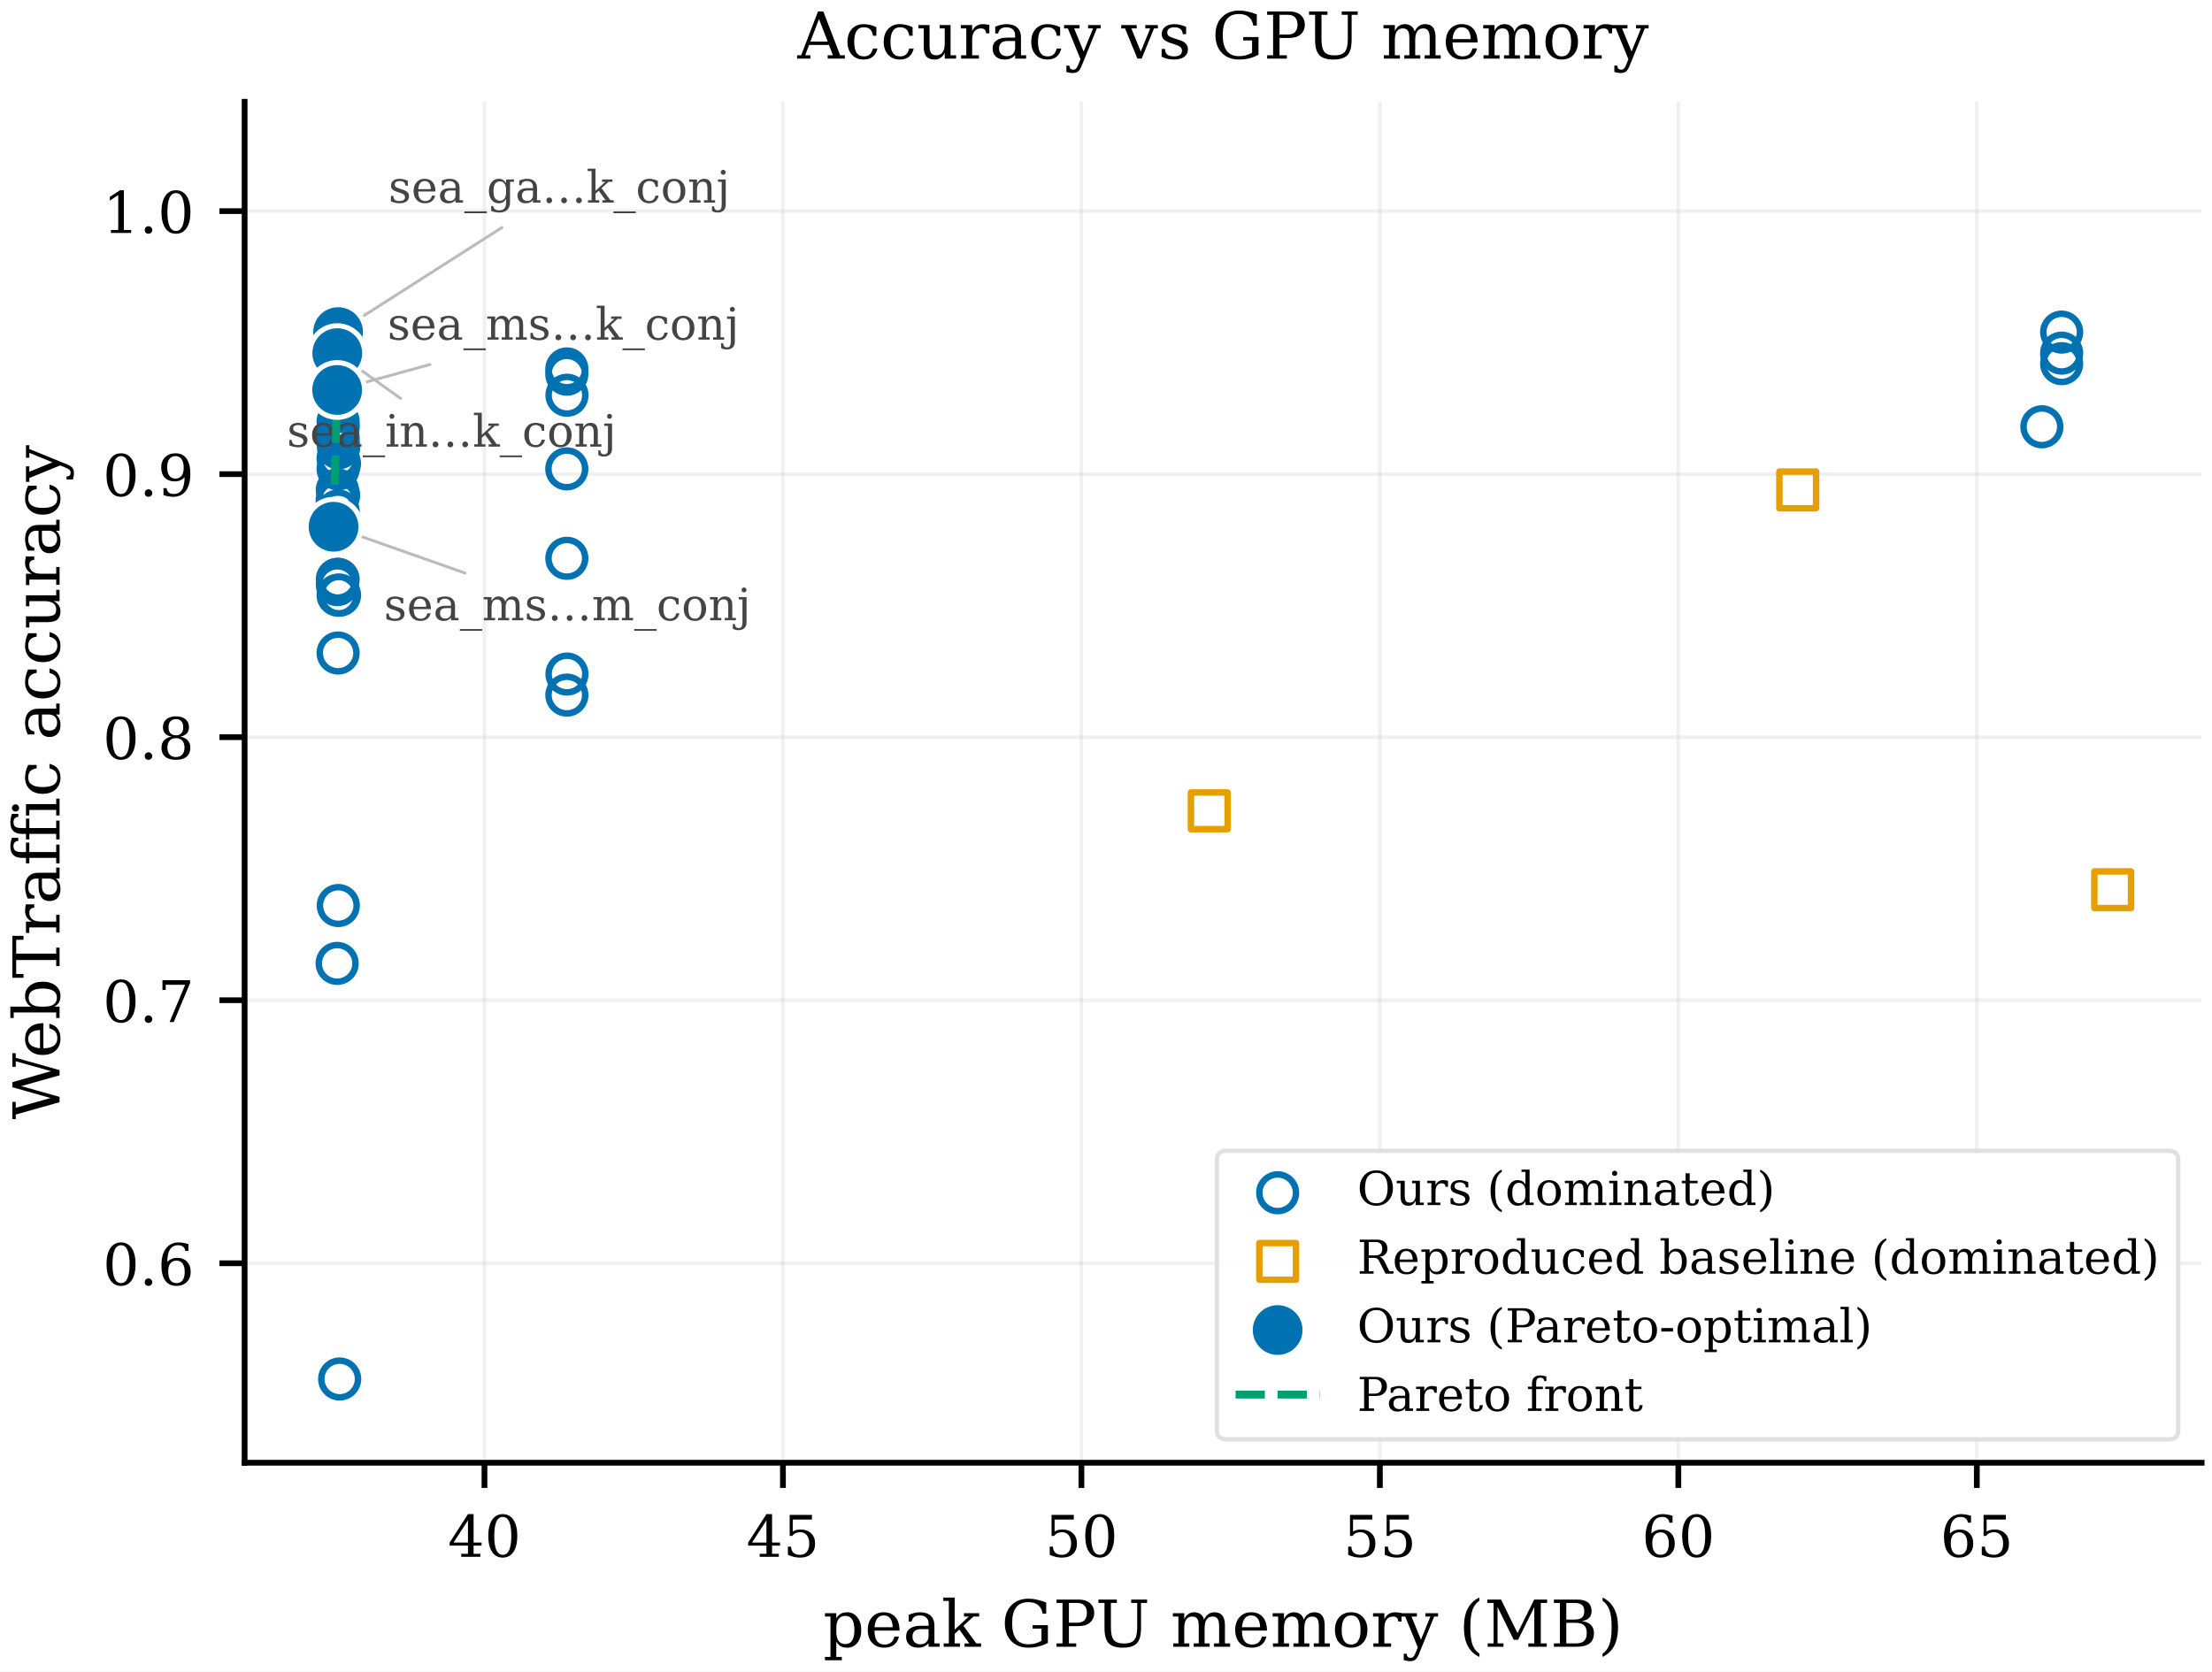
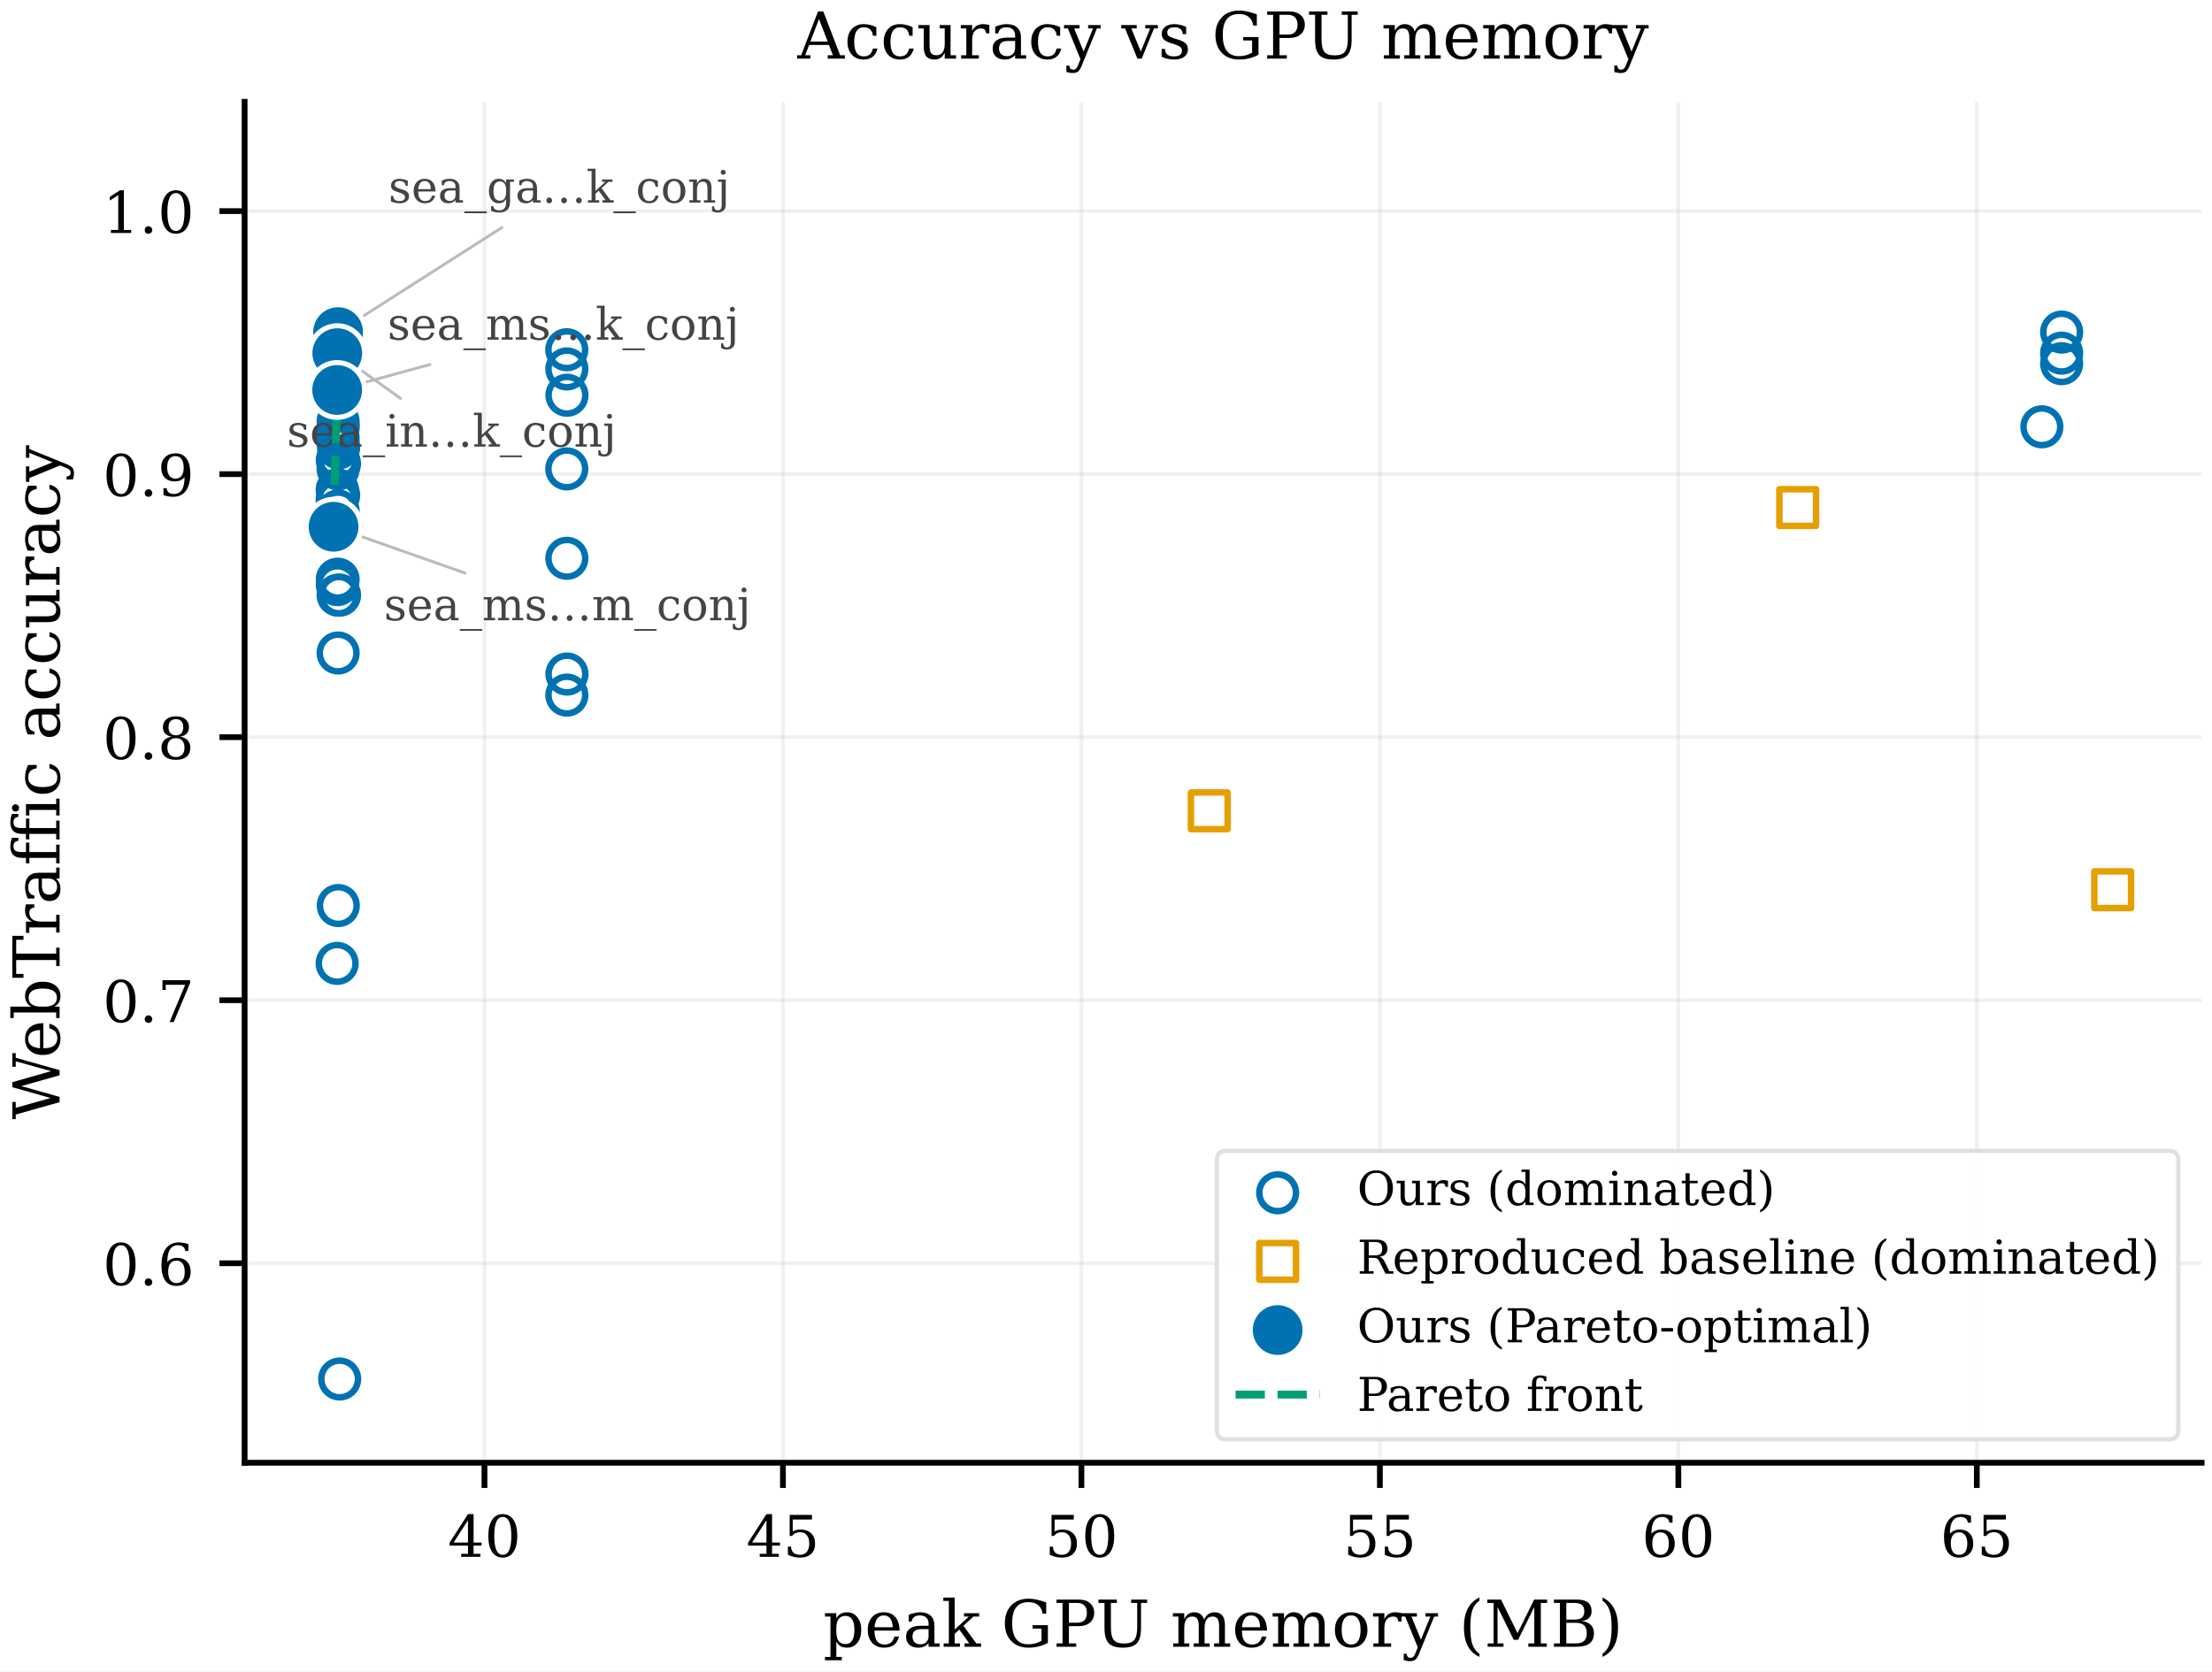
<svg xmlns="http://www.w3.org/2000/svg" xmlns:xlink="http://www.w3.org/1999/xlink" width="307.466pt" height="232.374pt" viewBox="0 0 307.466 232.374" version="1.1">
  <defs>
    <style type="text/css">*{stroke-linejoin: round; stroke-linecap: butt}</style>
  </defs>
  <g id="figure_1">
    <g id="patch_1">
      <path d="M 0 232.374  L 307.466 232.374  L 307.466 0  L 0 0  z " style="fill: #ffffff" />
    </g>
    <g id="axes_1">
      <g id="patch_2">
        <path d="M 34.001 203.353  L 306.026 203.353  L 306.026 14.151  L 34.001 14.151  z " style="fill: #ffffff" />
      </g>
      <g id="matplotlib.axis_1">
        <g id="xtick_1">
          <g id="line2d_1">
-             <path d="M 67.341 203.353  L 67.341 14.151  " clip-path="url(#p8ac32721a7)" style="fill: none; stroke: #cccccc; stroke-opacity: 0.3; stroke-width: 0.5; stroke-linecap: square" />
+             <path d="M 67.341 203.353  L 67.341 14.151  " clip-path="url(#p36d55d65c6)" style="fill: none; stroke: #cccccc; stroke-opacity: 0.3; stroke-width: 0.5; stroke-linecap: square" />
          </g>
          <g id="line2d_2">
            <defs>
-               <path id="mc4799d60f4" d="M 0 0  L 0 3.5  " style="stroke: #000000; stroke-width: 0.8" />
+               <path id="m827f32fb12" d="M 0 0  L 0 3.5  " style="stroke: #000000; stroke-width: 0.8" />
            </defs>
            <g>
-               <use xlink:href="#mc4799d60f4" x="67.341" y="203.353" style="stroke: #000000; stroke-width: 0.8" />
+               <use xlink:href="#m827f32fb12" x="67.341" y="203.353" style="stroke: #000000; stroke-width: 0.8" />
            </g>
          </g>
          <g id="text_1">
            <text style="font: 8px 'DejaVu Serif', 'Times New Roman', 'Times', 'Computer Modern Roman', serif; text-anchor: middle" x="67.341" y="216.432" transform="rotate(-0 67.34136 216.4322)">40</text>
          </g>
        </g>
        <g id="xtick_2">
          <g id="line2d_3">
-             <path d="M 108.828 203.353  L 108.828 14.151  " clip-path="url(#p8ac32721a7)" style="fill: none; stroke: #cccccc; stroke-opacity: 0.3; stroke-width: 0.5; stroke-linecap: square" />
+             <path d="M 108.828 203.353  L 108.828 14.151  " clip-path="url(#p36d55d65c6)" style="fill: none; stroke: #cccccc; stroke-opacity: 0.3; stroke-width: 0.5; stroke-linecap: square" />
          </g>
          <g id="line2d_4">
            <g>
-               <use xlink:href="#mc4799d60f4" x="108.828" y="203.353" style="stroke: #000000; stroke-width: 0.8" />
+               <use xlink:href="#m827f32fb12" x="108.828" y="203.353" style="stroke: #000000; stroke-width: 0.8" />
            </g>
          </g>
          <g id="text_2">
            <text style="font: 8px 'DejaVu Serif', 'Times New Roman', 'Times', 'Computer Modern Roman', serif; text-anchor: middle" x="108.828" y="216.432" transform="rotate(-0 108.8283 216.4322)">45</text>
          </g>
        </g>
        <g id="xtick_3">
          <g id="line2d_5">
-             <path d="M 150.315 203.353  L 150.315 14.151  " clip-path="url(#p8ac32721a7)" style="fill: none; stroke: #cccccc; stroke-opacity: 0.3; stroke-width: 0.5; stroke-linecap: square" />
+             <path d="M 150.315 203.353  L 150.315 14.151  " clip-path="url(#p36d55d65c6)" style="fill: none; stroke: #cccccc; stroke-opacity: 0.3; stroke-width: 0.5; stroke-linecap: square" />
          </g>
          <g id="line2d_6">
            <g>
-               <use xlink:href="#mc4799d60f4" x="150.315" y="203.353" style="stroke: #000000; stroke-width: 0.8" />
+               <use xlink:href="#m827f32fb12" x="150.315" y="203.353" style="stroke: #000000; stroke-width: 0.8" />
            </g>
          </g>
          <g id="text_3">
            <text style="font: 8px 'DejaVu Serif', 'Times New Roman', 'Times', 'Computer Modern Roman', serif; text-anchor: middle" x="150.315" y="216.432" transform="rotate(-0 150.3153 216.4322)">50</text>
          </g>
        </g>
        <g id="xtick_4">
          <g id="line2d_7">
-             <path d="M 191.802 203.353  L 191.802 14.151  " clip-path="url(#p8ac32721a7)" style="fill: none; stroke: #cccccc; stroke-opacity: 0.3; stroke-width: 0.5; stroke-linecap: square" />
+             <path d="M 191.802 203.353  L 191.802 14.151  " clip-path="url(#p36d55d65c6)" style="fill: none; stroke: #cccccc; stroke-opacity: 0.3; stroke-width: 0.5; stroke-linecap: square" />
          </g>
          <g id="line2d_8">
            <g>
-               <use xlink:href="#mc4799d60f4" x="191.802" y="203.353" style="stroke: #000000; stroke-width: 0.8" />
+               <use xlink:href="#m827f32fb12" x="191.802" y="203.353" style="stroke: #000000; stroke-width: 0.8" />
            </g>
          </g>
          <g id="text_4">
            <text style="font: 8px 'DejaVu Serif', 'Times New Roman', 'Times', 'Computer Modern Roman', serif; text-anchor: middle" x="191.802" y="216.432" transform="rotate(-0 191.8022 216.4322)">55</text>
          </g>
        </g>
        <g id="xtick_5">
          <g id="line2d_9">
-             <path d="M 233.289 203.353  L 233.289 14.151  " clip-path="url(#p8ac32721a7)" style="fill: none; stroke: #cccccc; stroke-opacity: 0.3; stroke-width: 0.5; stroke-linecap: square" />
+             <path d="M 233.289 203.353  L 233.289 14.151  " clip-path="url(#p36d55d65c6)" style="fill: none; stroke: #cccccc; stroke-opacity: 0.3; stroke-width: 0.5; stroke-linecap: square" />
          </g>
          <g id="line2d_10">
            <g>
-               <use xlink:href="#mc4799d60f4" x="233.289" y="203.353" style="stroke: #000000; stroke-width: 0.8" />
+               <use xlink:href="#m827f32fb12" x="233.289" y="203.353" style="stroke: #000000; stroke-width: 0.8" />
            </g>
          </g>
          <g id="text_5">
            <text style="font: 8px 'DejaVu Serif', 'Times New Roman', 'Times', 'Computer Modern Roman', serif; text-anchor: middle" x="233.289" y="216.432" transform="rotate(-0 233.2892 216.4322)">60</text>
          </g>
        </g>
        <g id="xtick_6">
          <g id="line2d_11">
-             <path d="M 274.776 203.353  L 274.776 14.151  " clip-path="url(#p8ac32721a7)" style="fill: none; stroke: #cccccc; stroke-opacity: 0.3; stroke-width: 0.5; stroke-linecap: square" />
+             <path d="M 274.776 203.353  L 274.776 14.151  " clip-path="url(#p36d55d65c6)" style="fill: none; stroke: #cccccc; stroke-opacity: 0.3; stroke-width: 0.5; stroke-linecap: square" />
          </g>
          <g id="line2d_12">
            <g>
-               <use xlink:href="#mc4799d60f4" x="274.776" y="203.353" style="stroke: #000000; stroke-width: 0.8" />
+               <use xlink:href="#m827f32fb12" x="274.776" y="203.353" style="stroke: #000000; stroke-width: 0.8" />
            </g>
          </g>
          <g id="text_6">
            <text style="font: 8px 'DejaVu Serif', 'Times New Roman', 'Times', 'Computer Modern Roman', serif; text-anchor: middle" x="274.776" y="216.432" transform="rotate(-0 274.7761 216.4322)">65</text>
          </g>
        </g>
        <g id="text_7">
          <text style="font: 9px 'DejaVu Serif', 'Times New Roman', 'Times', 'Computer Modern Roman', serif; text-anchor: middle" x="170.013" y="228.935" transform="rotate(-0 170.0133 228.9346)">peak GPU memory (MB)</text>
        </g>
      </g>
      <g id="matplotlib.axis_2">
        <g id="ytick_1">
          <g id="line2d_13">
-             <path d="M 34.001 175.62  L 306.026 175.62  " clip-path="url(#p8ac32721a7)" style="fill: none; stroke: #cccccc; stroke-opacity: 0.3; stroke-width: 0.5; stroke-linecap: square" />
+             <path d="M 34.001 175.62  L 306.026 175.62  " clip-path="url(#p36d55d65c6)" style="fill: none; stroke: #cccccc; stroke-opacity: 0.3; stroke-width: 0.5; stroke-linecap: square" />
          </g>
          <g id="line2d_14">
            <defs>
-               <path id="mf18a14af70" d="M 0 0  L -3.5 0  " style="stroke: #000000; stroke-width: 0.8" />
+               <path id="me0a598be60" d="M 0 0  L -3.5 0  " style="stroke: #000000; stroke-width: 0.8" />
            </defs>
            <g>
-               <use xlink:href="#mf18a14af70" x="34.001" y="175.62" style="stroke: #000000; stroke-width: 0.8" />
+               <use xlink:href="#me0a598be60" x="34.001" y="175.62" style="stroke: #000000; stroke-width: 0.8" />
            </g>
          </g>
          <g id="text_8">
            <text style="font: 8px 'DejaVu Serif', 'Times New Roman', 'Times', 'Computer Modern Roman', serif; text-anchor: end" x="27.001" y="178.66" transform="rotate(-0 27.00078 178.6597)">0.6</text>
          </g>
        </g>
        <g id="ytick_2">
          <g id="line2d_15">
-             <path d="M 34.001 139.052  L 306.026 139.052  " clip-path="url(#p8ac32721a7)" style="fill: none; stroke: #cccccc; stroke-opacity: 0.3; stroke-width: 0.5; stroke-linecap: square" />
+             <path d="M 34.001 139.052  L 306.026 139.052  " clip-path="url(#p36d55d65c6)" style="fill: none; stroke: #cccccc; stroke-opacity: 0.3; stroke-width: 0.5; stroke-linecap: square" />
          </g>
          <g id="line2d_16">
            <g>
-               <use xlink:href="#mf18a14af70" x="34.001" y="139.052" style="stroke: #000000; stroke-width: 0.8" />
+               <use xlink:href="#me0a598be60" x="34.001" y="139.052" style="stroke: #000000; stroke-width: 0.8" />
            </g>
          </g>
          <g id="text_9">
            <text style="font: 8px 'DejaVu Serif', 'Times New Roman', 'Times', 'Computer Modern Roman', serif; text-anchor: end" x="27.001" y="142.092" transform="rotate(-0 27.00078 142.0917)">0.7</text>
          </g>
        </g>
        <g id="ytick_3">
          <g id="line2d_17">
-             <path d="M 34.001 102.484  L 306.026 102.484  " clip-path="url(#p8ac32721a7)" style="fill: none; stroke: #cccccc; stroke-opacity: 0.3; stroke-width: 0.5; stroke-linecap: square" />
+             <path d="M 34.001 102.484  L 306.026 102.484  " clip-path="url(#p36d55d65c6)" style="fill: none; stroke: #cccccc; stroke-opacity: 0.3; stroke-width: 0.5; stroke-linecap: square" />
          </g>
          <g id="line2d_18">
            <g>
-               <use xlink:href="#mf18a14af70" x="34.001" y="102.484" style="stroke: #000000; stroke-width: 0.8" />
+               <use xlink:href="#me0a598be60" x="34.001" y="102.484" style="stroke: #000000; stroke-width: 0.8" />
            </g>
          </g>
          <g id="text_10">
            <text style="font: 8px 'DejaVu Serif', 'Times New Roman', 'Times', 'Computer Modern Roman', serif; text-anchor: end" x="27.001" y="105.524" transform="rotate(-0 27.00078 105.5237)">0.8</text>
          </g>
        </g>
        <g id="ytick_4">
          <g id="line2d_19">
-             <path d="M 34.001 65.916  L 306.026 65.916  " clip-path="url(#p8ac32721a7)" style="fill: none; stroke: #cccccc; stroke-opacity: 0.3; stroke-width: 0.5; stroke-linecap: square" />
+             <path d="M 34.001 65.916  L 306.026 65.916  " clip-path="url(#p36d55d65c6)" style="fill: none; stroke: #cccccc; stroke-opacity: 0.3; stroke-width: 0.5; stroke-linecap: square" />
          </g>
          <g id="line2d_20">
            <g>
-               <use xlink:href="#mf18a14af70" x="34.001" y="65.916" style="stroke: #000000; stroke-width: 0.8" />
+               <use xlink:href="#me0a598be60" x="34.001" y="65.916" style="stroke: #000000; stroke-width: 0.8" />
            </g>
          </g>
          <g id="text_11">
            <text style="font: 8px 'DejaVu Serif', 'Times New Roman', 'Times', 'Computer Modern Roman', serif; text-anchor: end" x="27.001" y="68.956" transform="rotate(-0 27.00078 68.95567)">0.9</text>
          </g>
        </g>
        <g id="ytick_5">
          <g id="line2d_21">
-             <path d="M 34.001 29.348  L 306.026 29.348  " clip-path="url(#p8ac32721a7)" style="fill: none; stroke: #cccccc; stroke-opacity: 0.3; stroke-width: 0.5; stroke-linecap: square" />
+             <path d="M 34.001 29.348  L 306.026 29.348  " clip-path="url(#p36d55d65c6)" style="fill: none; stroke: #cccccc; stroke-opacity: 0.3; stroke-width: 0.5; stroke-linecap: square" />
          </g>
          <g id="line2d_22">
            <g>
-               <use xlink:href="#mf18a14af70" x="34.001" y="29.348" style="stroke: #000000; stroke-width: 0.8" />
+               <use xlink:href="#me0a598be60" x="34.001" y="29.348" style="stroke: #000000; stroke-width: 0.8" />
            </g>
          </g>
          <g id="text_12">
            <text style="font: 8px 'DejaVu Serif', 'Times New Roman', 'Times', 'Computer Modern Roman', serif; text-anchor: end" x="27.001" y="32.388" transform="rotate(-0 27.00078 32.38766)">1.0</text>
          </g>
        </g>
        <g id="text_13">
          <text style="font: 9px 'DejaVu Serif', 'Times New Roman', 'Times', 'Computer Modern Roman', serif; text-anchor: middle" x="8.279" y="108.752" transform="rotate(-90 8.278594 108.7521)">WebTraffic accuracy</text>
        </g>
      </g>
      <g id="patch_3">
        <path d="M 34.001 203.353  L 34.001 14.151  " style="fill: none; stroke: #000000; stroke-width: 0.8; stroke-linejoin: miter; stroke-linecap: square" />
      </g>
      <g id="patch_4">
        <path d="M 34.001 203.353  L 306.026 203.353  " style="fill: none; stroke: #000000; stroke-width: 0.8; stroke-linejoin: miter; stroke-linecap: square" />
      </g>
      <g id="PathCollection_1">
        <defs>
-           <path id="C0_0_634cfaa310" d="M 0 2.55  C 0.676 2.55 1.325 2.281 1.803 1.803  C 2.281 1.325 2.55 0.676 2.55 -0  C 2.55 -0.676 2.281 -1.325 1.803 -1.803  C 1.325 -2.281 0.676 -2.55 0 -2.55  C -0.676 -2.55 -1.325 -2.281 -1.803 -1.803  C -2.281 -1.325 -2.55 -0.676 -2.55 0  C -2.55 0.676 -2.281 1.325 -1.803 1.803  C -1.325 2.281 -0.676 2.55 0 2.55  z " />
+           <path id="C0_0_454524681b" d="M 0 2.55  C 0.676 2.55 1.325 2.281 1.803 1.803  C 2.281 1.325 2.55 0.676 2.55 -0  C 2.55 -0.676 2.281 -1.325 1.803 -1.803  C 1.325 -2.281 0.676 -2.55 0 -2.55  C -0.676 -2.55 -1.325 -2.281 -1.803 -1.803  C -2.281 -1.325 -2.55 -0.676 -2.55 0  C -2.55 0.676 -2.281 1.325 -1.803 1.803  C -1.325 2.281 -0.676 2.55 0 2.55  z " />
        </defs>
-         <g clip-path="url(#p8ac32721a7)">
-           <use xlink:href="#C0_0_634cfaa310" x="286.567" y="46.17" style="fill: none; stroke: #0072b2; stroke-width: 0.9" />
-         </g>
-         <g clip-path="url(#p8ac32721a7)">
-           <use xlink:href="#C0_0_634cfaa310" x="46.996" y="46.901" style="fill: none; stroke: #0072b2; stroke-width: 0.9" />
-         </g>
-         <g clip-path="url(#p8ac32721a7)">
-           <use xlink:href="#C0_0_634cfaa310" x="47.187" y="47.632" style="fill: none; stroke: #0072b2; stroke-width: 0.9" />
-         </g>
-         <g clip-path="url(#p8ac32721a7)">
-           <use xlink:href="#C0_0_634cfaa310" x="286.567" y="49.095" style="fill: none; stroke: #0072b2; stroke-width: 0.9" />
-         </g>
-         <g clip-path="url(#p8ac32721a7)">
-           <use xlink:href="#C0_0_634cfaa310" x="47.071" y="49.095" style="fill: none; stroke: #0072b2; stroke-width: 0.9" />
-         </g>
-         <g clip-path="url(#p8ac32721a7)">
-           <use xlink:href="#C0_0_634cfaa310" x="46.996" y="49.826" style="fill: none; stroke: #0072b2; stroke-width: 0.9" />
-         </g>
-         <g clip-path="url(#p8ac32721a7)">
-           <use xlink:href="#C0_0_634cfaa310" x="46.996" y="50.558" style="fill: none; stroke: #0072b2; stroke-width: 0.9" />
-         </g>
-         <g clip-path="url(#p8ac32721a7)">
-           <use xlink:href="#C0_0_634cfaa310" x="286.567" y="50.558" style="fill: none; stroke: #0072b2; stroke-width: 0.9" />
-         </g>
-         <g clip-path="url(#p8ac32721a7)">
-           <use xlink:href="#C0_0_634cfaa310" x="46.996" y="50.558" style="fill: none; stroke: #0072b2; stroke-width: 0.9" />
-         </g>
-         <g clip-path="url(#p8ac32721a7)">
-           <use xlink:href="#C0_0_634cfaa310" x="78.792" y="51.289" style="fill: none; stroke: #0072b2; stroke-width: 0.9" />
-         </g>
-         <g clip-path="url(#p8ac32721a7)">
-           <use xlink:href="#C0_0_634cfaa310" x="47.063" y="51.289" style="fill: none; stroke: #0072b2; stroke-width: 0.9" />
-         </g>
-         <g clip-path="url(#p8ac32721a7)">
-           <use xlink:href="#C0_0_634cfaa310" x="78.783" y="52.02" style="fill: none; stroke: #0072b2; stroke-width: 0.9" />
-         </g>
-         <g clip-path="url(#p8ac32721a7)">
-           <use xlink:href="#C0_0_634cfaa310" x="46.996" y="52.02" style="fill: none; stroke: #0072b2; stroke-width: 0.9" />
-         </g>
-         <g clip-path="url(#p8ac32721a7)">
-           <use xlink:href="#C0_0_634cfaa310" x="46.888" y="52.02" style="fill: none; stroke: #0072b2; stroke-width: 0.9" />
-         </g>
-         <g clip-path="url(#p8ac32721a7)">
-           <use xlink:href="#C0_0_634cfaa310" x="47.195" y="53.483" style="fill: none; stroke: #0072b2; stroke-width: 0.9" />
-         </g>
-         <g clip-path="url(#p8ac32721a7)">
-           <use xlink:href="#C0_0_634cfaa310" x="47.071" y="54.215" style="fill: none; stroke: #0072b2; stroke-width: 0.9" />
-         </g>
-         <g clip-path="url(#p8ac32721a7)">
-           <use xlink:href="#C0_0_634cfaa310" x="47.212" y="54.946" style="fill: none; stroke: #0072b2; stroke-width: 0.9" />
-         </g>
-         <g clip-path="url(#p8ac32721a7)">
-           <use xlink:href="#C0_0_634cfaa310" x="46.863" y="54.946" style="fill: none; stroke: #0072b2; stroke-width: 0.9" />
-         </g>
-         <g clip-path="url(#p8ac32721a7)">
-           <use xlink:href="#C0_0_634cfaa310" x="78.808" y="54.946" style="fill: none; stroke: #0072b2; stroke-width: 0.9" />
-         </g>
-         <g clip-path="url(#p8ac32721a7)">
-           <use xlink:href="#C0_0_634cfaa310" x="46.996" y="58.603" style="fill: none; stroke: #0072b2; stroke-width: 0.9" />
-         </g>
-         <g clip-path="url(#p8ac32721a7)">
-           <use xlink:href="#C0_0_634cfaa310" x="47.013" y="59.334" style="fill: none; stroke: #0072b2; stroke-width: 0.9" />
-         </g>
-         <g clip-path="url(#p8ac32721a7)">
-           <use xlink:href="#C0_0_634cfaa310" x="283.82" y="59.334" style="fill: none; stroke: #0072b2; stroke-width: 0.9" />
-         </g>
-         <g clip-path="url(#p8ac32721a7)">
-           <use xlink:href="#C0_0_634cfaa310" x="46.863" y="60.065" style="fill: none; stroke: #0072b2; stroke-width: 0.9" />
-         </g>
-         <g clip-path="url(#p8ac32721a7)">
-           <use xlink:href="#C0_0_634cfaa310" x="46.996" y="60.797" style="fill: none; stroke: #0072b2; stroke-width: 0.9" />
-         </g>
-         <g clip-path="url(#p8ac32721a7)">
-           <use xlink:href="#C0_0_634cfaa310" x="46.88" y="60.797" style="fill: none; stroke: #0072b2; stroke-width: 0.9" />
-         </g>
-         <g clip-path="url(#p8ac32721a7)">
-           <use xlink:href="#C0_0_634cfaa310" x="46.996" y="61.528" style="fill: none; stroke: #0072b2; stroke-width: 0.9" />
-         </g>
-         <g clip-path="url(#p8ac32721a7)">
-           <use xlink:href="#C0_0_634cfaa310" x="47.063" y="62.259" style="fill: none; stroke: #0072b2; stroke-width: 0.9" />
-         </g>
-         <g clip-path="url(#p8ac32721a7)">
-           <use xlink:href="#C0_0_634cfaa310" x="46.996" y="63.722" style="fill: none; stroke: #0072b2; stroke-width: 0.9" />
-         </g>
-         <g clip-path="url(#p8ac32721a7)">
-           <use xlink:href="#C0_0_634cfaa310" x="47.187" y="64.454" style="fill: none; stroke: #0072b2; stroke-width: 0.9" />
-         </g>
-         <g clip-path="url(#p8ac32721a7)">
-           <use xlink:href="#C0_0_634cfaa310" x="78.783" y="65.185" style="fill: none; stroke: #0072b2; stroke-width: 0.9" />
-         </g>
-         <g clip-path="url(#p8ac32721a7)">
-           <use xlink:href="#C0_0_634cfaa310" x="46.996" y="65.185" style="fill: none; stroke: #0072b2; stroke-width: 0.9" />
-         </g>
-         <g clip-path="url(#p8ac32721a7)">
-           <use xlink:href="#C0_0_634cfaa310" x="46.888" y="68.11" style="fill: none; stroke: #0072b2; stroke-width: 0.9" />
-         </g>
-         <g clip-path="url(#p8ac32721a7)">
-           <use xlink:href="#C0_0_634cfaa310" x="47.071" y="68.842" style="fill: none; stroke: #0072b2; stroke-width: 0.9" />
-         </g>
-         <g clip-path="url(#p8ac32721a7)">
-           <use xlink:href="#C0_0_634cfaa310" x="46.863" y="69.573" style="fill: none; stroke: #0072b2; stroke-width: 0.9" />
-         </g>
-         <g clip-path="url(#p8ac32721a7)">
-           <use xlink:href="#C0_0_634cfaa310" x="46.996" y="71.036" style="fill: none; stroke: #0072b2; stroke-width: 0.9" />
-         </g>
-         <g clip-path="url(#p8ac32721a7)">
-           <use xlink:href="#C0_0_634cfaa310" x="47.195" y="73.961" style="fill: none; stroke: #0072b2; stroke-width: 0.9" />
-         </g>
-         <g clip-path="url(#p8ac32721a7)">
-           <use xlink:href="#C0_0_634cfaa310" x="78.792" y="77.618" style="fill: none; stroke: #0072b2; stroke-width: 0.9" />
-         </g>
-         <g clip-path="url(#p8ac32721a7)">
-           <use xlink:href="#C0_0_634cfaa310" x="46.888" y="80.543" style="fill: none; stroke: #0072b2; stroke-width: 0.9" />
-         </g>
-         <g clip-path="url(#p8ac32721a7)">
-           <use xlink:href="#C0_0_634cfaa310" x="46.996" y="80.543" style="fill: none; stroke: #0072b2; stroke-width: 0.9" />
-         </g>
-         <g clip-path="url(#p8ac32721a7)">
-           <use xlink:href="#C0_0_634cfaa310" x="46.888" y="81.275" style="fill: none; stroke: #0072b2; stroke-width: 0.9" />
-         </g>
-         <g clip-path="url(#p8ac32721a7)">
-           <use xlink:href="#C0_0_634cfaa310" x="46.996" y="82.738" style="fill: none; stroke: #0072b2; stroke-width: 0.9" />
-         </g>
-         <g clip-path="url(#p8ac32721a7)">
-           <use xlink:href="#C0_0_634cfaa310" x="47.195" y="82.738" style="fill: none; stroke: #0072b2; stroke-width: 0.9" />
-         </g>
-         <g clip-path="url(#p8ac32721a7)">
-           <use xlink:href="#C0_0_634cfaa310" x="46.996" y="90.783" style="fill: none; stroke: #0072b2; stroke-width: 0.9" />
-         </g>
-         <g clip-path="url(#p8ac32721a7)">
-           <use xlink:href="#C0_0_634cfaa310" x="78.808" y="93.708" style="fill: none; stroke: #0072b2; stroke-width: 0.9" />
-         </g>
-         <g clip-path="url(#p8ac32721a7)">
-           <use xlink:href="#C0_0_634cfaa310" x="78.792" y="96.633" style="fill: none; stroke: #0072b2; stroke-width: 0.9" />
-         </g>
-         <g clip-path="url(#p8ac32721a7)">
-           <use xlink:href="#C0_0_634cfaa310" x="47.021" y="125.888" style="fill: none; stroke: #0072b2; stroke-width: 0.9" />
-         </g>
-         <g clip-path="url(#p8ac32721a7)">
-           <use xlink:href="#C0_0_634cfaa310" x="46.863" y="133.933" style="fill: none; stroke: #0072b2; stroke-width: 0.9" />
-         </g>
-         <g clip-path="url(#p8ac32721a7)">
-           <use xlink:href="#C0_0_634cfaa310" x="47.212" y="191.71" style="fill: none; stroke: #0072b2; stroke-width: 0.9" />
+         <g clip-path="url(#p36d55d65c6)">
+           <use xlink:href="#C0_0_454524681b" x="286.567" y="46.17" style="fill: none; stroke: #0072b2; stroke-width: 0.9" />
+         </g>
+         <g clip-path="url(#p36d55d65c6)">
+           <use xlink:href="#C0_0_454524681b" x="46.996" y="46.901" style="fill: none; stroke: #0072b2; stroke-width: 0.9" />
+         </g>
+         <g clip-path="url(#p36d55d65c6)">
+           <use xlink:href="#C0_0_454524681b" x="47.187" y="47.632" style="fill: none; stroke: #0072b2; stroke-width: 0.9" />
+         </g>
+         <g clip-path="url(#p36d55d65c6)">
+           <use xlink:href="#C0_0_454524681b" x="78.783" y="48.62" style="fill: none; stroke: #0072b2; stroke-width: 0.9" />
+         </g>
+         <g clip-path="url(#p36d55d65c6)">
+           <use xlink:href="#C0_0_454524681b" x="47.071" y="49.095" style="fill: none; stroke: #0072b2; stroke-width: 0.9" />
+         </g>
+         <g clip-path="url(#p36d55d65c6)">
+           <use xlink:href="#C0_0_454524681b" x="286.567" y="49.095" style="fill: none; stroke: #0072b2; stroke-width: 0.9" />
+         </g>
+         <g clip-path="url(#p36d55d65c6)">
+           <use xlink:href="#C0_0_454524681b" x="46.996" y="49.826" style="fill: none; stroke: #0072b2; stroke-width: 0.9" />
+         </g>
+         <g clip-path="url(#p36d55d65c6)">
+           <use xlink:href="#C0_0_454524681b" x="286.567" y="50.558" style="fill: none; stroke: #0072b2; stroke-width: 0.9" />
+         </g>
+         <g clip-path="url(#p36d55d65c6)">
+           <use xlink:href="#C0_0_454524681b" x="46.996" y="50.558" style="fill: none; stroke: #0072b2; stroke-width: 0.9" />
+         </g>
+         <g clip-path="url(#p36d55d65c6)">
+           <use xlink:href="#C0_0_454524681b" x="46.996" y="50.558" style="fill: none; stroke: #0072b2; stroke-width: 0.9" />
+         </g>
+         <g clip-path="url(#p36d55d65c6)">
+           <use xlink:href="#C0_0_454524681b" x="78.792" y="51.289" style="fill: none; stroke: #0072b2; stroke-width: 0.9" />
+         </g>
+         <g clip-path="url(#p36d55d65c6)">
+           <use xlink:href="#C0_0_454524681b" x="47.063" y="51.289" style="fill: none; stroke: #0072b2; stroke-width: 0.9" />
+         </g>
+         <g clip-path="url(#p36d55d65c6)">
+           <use xlink:href="#C0_0_454524681b" x="46.996" y="52.02" style="fill: none; stroke: #0072b2; stroke-width: 0.9" />
+         </g>
+         <g clip-path="url(#p36d55d65c6)">
+           <use xlink:href="#C0_0_454524681b" x="47.195" y="53.483" style="fill: none; stroke: #0072b2; stroke-width: 0.9" />
+         </g>
+         <g clip-path="url(#p36d55d65c6)">
+           <use xlink:href="#C0_0_454524681b" x="47.071" y="54.215" style="fill: none; stroke: #0072b2; stroke-width: 0.9" />
+         </g>
+         <g clip-path="url(#p36d55d65c6)">
+           <use xlink:href="#C0_0_454524681b" x="46.863" y="54.946" style="fill: none; stroke: #0072b2; stroke-width: 0.9" />
+         </g>
+         <g clip-path="url(#p36d55d65c6)">
+           <use xlink:href="#C0_0_454524681b" x="47.212" y="54.946" style="fill: none; stroke: #0072b2; stroke-width: 0.9" />
+         </g>
+         <g clip-path="url(#p36d55d65c6)">
+           <use xlink:href="#C0_0_454524681b" x="78.808" y="54.946" style="fill: none; stroke: #0072b2; stroke-width: 0.9" />
+         </g>
+         <g clip-path="url(#p36d55d65c6)">
+           <use xlink:href="#C0_0_454524681b" x="46.996" y="58.603" style="fill: none; stroke: #0072b2; stroke-width: 0.9" />
+         </g>
+         <g clip-path="url(#p36d55d65c6)">
+           <use xlink:href="#C0_0_454524681b" x="283.82" y="59.334" style="fill: none; stroke: #0072b2; stroke-width: 0.9" />
+         </g>
+         <g clip-path="url(#p36d55d65c6)">
+           <use xlink:href="#C0_0_454524681b" x="47.013" y="59.334" style="fill: none; stroke: #0072b2; stroke-width: 0.9" />
+         </g>
+         <g clip-path="url(#p36d55d65c6)">
+           <use xlink:href="#C0_0_454524681b" x="46.863" y="60.065" style="fill: none; stroke: #0072b2; stroke-width: 0.9" />
+         </g>
+         <g clip-path="url(#p36d55d65c6)">
+           <use xlink:href="#C0_0_454524681b" x="46.88" y="60.797" style="fill: none; stroke: #0072b2; stroke-width: 0.9" />
+         </g>
+         <g clip-path="url(#p36d55d65c6)">
+           <use xlink:href="#C0_0_454524681b" x="46.996" y="60.797" style="fill: none; stroke: #0072b2; stroke-width: 0.9" />
+         </g>
+         <g clip-path="url(#p36d55d65c6)">
+           <use xlink:href="#C0_0_454524681b" x="46.996" y="61.528" style="fill: none; stroke: #0072b2; stroke-width: 0.9" />
+         </g>
+         <g clip-path="url(#p36d55d65c6)">
+           <use xlink:href="#C0_0_454524681b" x="47.063" y="62.259" style="fill: none; stroke: #0072b2; stroke-width: 0.9" />
+         </g>
+         <g clip-path="url(#p36d55d65c6)">
+           <use xlink:href="#C0_0_454524681b" x="46.996" y="63.722" style="fill: none; stroke: #0072b2; stroke-width: 0.9" />
+         </g>
+         <g clip-path="url(#p36d55d65c6)">
+           <use xlink:href="#C0_0_454524681b" x="46.888" y="63.978" style="fill: none; stroke: #0072b2; stroke-width: 0.9" />
+         </g>
+         <g clip-path="url(#p36d55d65c6)">
+           <use xlink:href="#C0_0_454524681b" x="47.187" y="64.454" style="fill: none; stroke: #0072b2; stroke-width: 0.9" />
+         </g>
+         <g clip-path="url(#p36d55d65c6)">
+           <use xlink:href="#C0_0_454524681b" x="46.996" y="65.185" style="fill: none; stroke: #0072b2; stroke-width: 0.9" />
+         </g>
+         <g clip-path="url(#p36d55d65c6)">
+           <use xlink:href="#C0_0_454524681b" x="78.783" y="65.185" style="fill: none; stroke: #0072b2; stroke-width: 0.9" />
+         </g>
+         <g clip-path="url(#p36d55d65c6)">
+           <use xlink:href="#C0_0_454524681b" x="46.88" y="68.11" style="fill: none; stroke: #0072b2; stroke-width: 0.9" />
+         </g>
+         <g clip-path="url(#p36d55d65c6)">
+           <use xlink:href="#C0_0_454524681b" x="46.888" y="68.11" style="fill: none; stroke: #0072b2; stroke-width: 0.9" />
+         </g>
+         <g clip-path="url(#p36d55d65c6)">
+           <use xlink:href="#C0_0_454524681b" x="47.071" y="68.842" style="fill: none; stroke: #0072b2; stroke-width: 0.9" />
+         </g>
+         <g clip-path="url(#p36d55d65c6)">
+           <use xlink:href="#C0_0_454524681b" x="46.863" y="69.573" style="fill: none; stroke: #0072b2; stroke-width: 0.9" />
+         </g>
+         <g clip-path="url(#p36d55d65c6)">
+           <use xlink:href="#C0_0_454524681b" x="46.996" y="71.036" style="fill: none; stroke: #0072b2; stroke-width: 0.9" />
+         </g>
+         <g clip-path="url(#p36d55d65c6)">
+           <use xlink:href="#C0_0_454524681b" x="47.195" y="73.961" style="fill: none; stroke: #0072b2; stroke-width: 0.9" />
+         </g>
+         <g clip-path="url(#p36d55d65c6)">
+           <use xlink:href="#C0_0_454524681b" x="78.792" y="77.618" style="fill: none; stroke: #0072b2; stroke-width: 0.9" />
+         </g>
+         <g clip-path="url(#p36d55d65c6)">
+           <use xlink:href="#C0_0_454524681b" x="46.996" y="80.543" style="fill: none; stroke: #0072b2; stroke-width: 0.9" />
+         </g>
+         <g clip-path="url(#p36d55d65c6)">
+           <use xlink:href="#C0_0_454524681b" x="46.888" y="80.543" style="fill: none; stroke: #0072b2; stroke-width: 0.9" />
+         </g>
+         <g clip-path="url(#p36d55d65c6)">
+           <use xlink:href="#C0_0_454524681b" x="46.888" y="81.275" style="fill: none; stroke: #0072b2; stroke-width: 0.9" />
+         </g>
+         <g clip-path="url(#p36d55d65c6)">
+           <use xlink:href="#C0_0_454524681b" x="46.996" y="82.738" style="fill: none; stroke: #0072b2; stroke-width: 0.9" />
+         </g>
+         <g clip-path="url(#p36d55d65c6)">
+           <use xlink:href="#C0_0_454524681b" x="47.195" y="82.738" style="fill: none; stroke: #0072b2; stroke-width: 0.9" />
+         </g>
+         <g clip-path="url(#p36d55d65c6)">
+           <use xlink:href="#C0_0_454524681b" x="46.996" y="90.783" style="fill: none; stroke: #0072b2; stroke-width: 0.9" />
+         </g>
+         <g clip-path="url(#p36d55d65c6)">
+           <use xlink:href="#C0_0_454524681b" x="78.808" y="93.708" style="fill: none; stroke: #0072b2; stroke-width: 0.9" />
+         </g>
+         <g clip-path="url(#p36d55d65c6)">
+           <use xlink:href="#C0_0_454524681b" x="78.792" y="96.633" style="fill: none; stroke: #0072b2; stroke-width: 0.9" />
+         </g>
+         <g clip-path="url(#p36d55d65c6)">
+           <use xlink:href="#C0_0_454524681b" x="47.021" y="125.888" style="fill: none; stroke: #0072b2; stroke-width: 0.9" />
+         </g>
+         <g clip-path="url(#p36d55d65c6)">
+           <use xlink:href="#C0_0_454524681b" x="46.863" y="133.933" style="fill: none; stroke: #0072b2; stroke-width: 0.9" />
+         </g>
+         <g clip-path="url(#p36d55d65c6)">
+           <use xlink:href="#C0_0_454524681b" x="47.212" y="191.71" style="fill: none; stroke: #0072b2; stroke-width: 0.9" />
        </g>
      </g>
      <g id="PathCollection_2">
-         <path d="M 247.334 70.66  L 252.433 70.66  L 252.433 65.561  L 247.334 65.561  L 247.334 70.66  z " clip-path="url(#p8ac32721a7)" style="fill: none; stroke: #e69f00; stroke-width: 0.9" />
-         <path d="M 165.539 115.273  L 170.638 115.273  L 170.638 110.174  L 165.539 110.174  L 165.539 115.273  z " clip-path="url(#p8ac32721a7)" style="fill: none; stroke: #e69f00; stroke-width: 0.9" />
-         <path d="M 291.111 126.243  L 296.211 126.243  L 296.211 121.144  L 291.111 121.144  L 291.111 126.243  z " clip-path="url(#p8ac32721a7)" style="fill: none; stroke: #e69f00; stroke-width: 0.9" />
+         <path d="M 247.334 73.11  L 252.433 73.11  L 252.433 68.011  L 247.334 68.011  L 247.334 73.11  z " clip-path="url(#p36d55d65c6)" style="fill: none; stroke: #e69f00; stroke-width: 0.9" />
+         <path d="M 165.539 115.273  L 170.638 115.273  L 170.638 110.174  L 165.539 110.174  L 165.539 115.273  z " clip-path="url(#p36d55d65c6)" style="fill: none; stroke: #e69f00; stroke-width: 0.9" />
+         <path d="M 291.111 126.243  L 296.211 126.243  L 296.211 121.144  L 291.111 121.144  L 291.111 126.243  z " clip-path="url(#p36d55d65c6)" style="fill: none; stroke: #e69f00; stroke-width: 0.9" />
      </g>
      <g id="patch_5">
        <path d="M 64.645 79.669  Q 56.449 76.782 48.253 73.895  " style="fill: none; stroke: #bbbbbb; stroke-width: 0.4; stroke-linecap: round" />
      </g>
      <g id="text_14">
        <text style="fill: #444444; font: 6.2px 'DejaVu Serif', 'Times New Roman', 'Times', 'Computer Modern Roman', serif; text-anchor: start" x="53.366" y="86.23" transform="rotate(-0 53.36555 86.22989)">sea_ms…m_conj</text>
      </g>
      <g id="patch_6">
        <path d="M 59.764 50.676  Q 54.279 52.181 48.794 53.685  " style="fill: none; stroke: #bbbbbb; stroke-width: 0.4; stroke-linecap: round" />
      </g>
      <g id="text_15">
        <text style="fill: #444444; font: 6.2px 'DejaVu Serif', 'Times New Roman', 'Times', 'Computer Modern Roman', serif; text-anchor: start" x="53.863" y="47.215" transform="rotate(-0 53.8634 47.21453)">sea_ms…k_conj</text>
      </g>
      <g id="patch_7">
        <path d="M 55.673 55.385  Q 52.089 52.821 48.505 50.258  " style="fill: none; stroke: #bbbbbb; stroke-width: 0.4; stroke-linecap: round" />
      </g>
      <g id="text_16">
        <text style="fill: #444444; font: 6.2px 'DejaVu Serif', 'Times New Roman', 'Times', 'Computer Modern Roman', serif; text-anchor: start" x="39.88" y="62.095" transform="rotate(-0 39.87999 62.09501)">sea_in…k_conj</text>
      </g>
      <g id="patch_8">
        <path d="M 69.773 31.631  Q 59.229 38.362 48.684 45.092  " style="fill: none; stroke: #bbbbbb; stroke-width: 0.4; stroke-linecap: round" />
      </g>
      <g id="text_17">
        <text style="fill: #444444; font: 6.2px 'DejaVu Serif', 'Times New Roman', 'Times', 'Computer Modern Roman', serif; text-anchor: start" x="53.996" y="28.17" transform="rotate(-0 53.99616 28.16957)">sea_ga…k_conj</text>
      </g>
      <g id="text_18">
        <text style="font: 9px 'DejaVu Serif', 'Times New Roman', 'Times', 'Computer Modern Roman', serif; text-anchor: middle" x="170.013" y="8.151" transform="rotate(-0 170.0133 8.150625)">Accuracy vs GPU memory</text>
      </g>
      <g id="line2d_23">
-         <path d="M 46.366 73.23  L 46.863 54.215  L 46.88 49.095  L 46.996 46.17  " clip-path="url(#p8ac32721a7)" style="fill: none; stroke-dasharray: 4.07,1.76; stroke-dashoffset: 0; stroke: #009e73; stroke-width: 1.1" />
+         <path d="M 46.366 73.23  L 46.863 54.215  L 46.88 49.095  L 46.996 46.17  " clip-path="url(#p36d55d65c6)" style="fill: none; stroke-dasharray: 4.07,1.76; stroke-dashoffset: 0; stroke: #009e73; stroke-width: 1.1" />
      </g>
      <g id="PathCollection_3">
        <defs>
-           <path id="m85d2c5a42a" d="M 0 3.808  C 1.01 3.808 1.979 3.407 2.693 2.693  C 3.407 1.979 3.808 1.01 3.808 0  C 3.808 -1.01 3.407 -1.979 2.693 -2.693  C 1.979 -3.407 1.01 -3.808 0 -3.808  C -1.01 -3.808 -1.979 -3.407 -2.693 -2.693  C -3.407 -1.979 -3.808 -1.01 -3.808 0  C -3.808 1.01 -3.407 1.979 -2.693 2.693  C -1.979 3.407 -1.01 3.808 0 3.808  z " style="stroke: #ffffff; stroke-width: 0.7" />
+           <path id="m19ff9f7218" d="M 0 3.808  C 1.01 3.808 1.979 3.407 2.693 2.693  C 3.407 1.979 3.808 1.01 3.808 0  C 3.808 -1.01 3.407 -1.979 2.693 -2.693  C 1.979 -3.407 1.01 -3.808 0 -3.808  C -1.01 -3.808 -1.979 -3.407 -2.693 -2.693  C -3.407 -1.979 -3.808 -1.01 -3.808 0  C -3.808 1.01 -3.407 1.979 -2.693 2.693  C -1.979 3.407 -1.01 3.808 0 3.808  z " style="stroke: #ffffff; stroke-width: 0.7" />
        </defs>
-         <g clip-path="url(#p8ac32721a7)">
-           <use xlink:href="#m85d2c5a42a" x="46.996" y="46.17" style="fill: #0072b2; stroke: #ffffff; stroke-width: 0.7" />
-           <use xlink:href="#m85d2c5a42a" x="46.88" y="49.095" style="fill: #0072b2; stroke: #ffffff; stroke-width: 0.7" />
-           <use xlink:href="#m85d2c5a42a" x="46.863" y="54.215" style="fill: #0072b2; stroke: #ffffff; stroke-width: 0.7" />
-           <use xlink:href="#m85d2c5a42a" x="46.366" y="73.23" style="fill: #0072b2; stroke: #ffffff; stroke-width: 0.7" />
+         <g clip-path="url(#p36d55d65c6)">
+           <use xlink:href="#m19ff9f7218" x="46.996" y="46.17" style="fill: #0072b2; stroke: #ffffff; stroke-width: 0.7" />
+           <use xlink:href="#m19ff9f7218" x="46.88" y="49.095" style="fill: #0072b2; stroke: #ffffff; stroke-width: 0.7" />
+           <use xlink:href="#m19ff9f7218" x="46.863" y="54.215" style="fill: #0072b2; stroke: #ffffff; stroke-width: 0.7" />
+           <use xlink:href="#m19ff9f7218" x="46.366" y="73.23" style="fill: #0072b2; stroke: #ffffff; stroke-width: 0.7" />
        </g>
      </g>
      <g id="legend_1">
        <g id="patch_9">
          <path d="M 170.444 200.103  L 301.476 200.103  Q 302.776 200.103 302.776 198.803  L 302.776 161.29  Q 302.776 159.99 301.476 159.99  L 170.444 159.99  Q 169.144 159.99 169.144 161.29  L 169.144 198.803  Q 169.144 200.103 170.444 200.103  z " style="fill: #ffffff; opacity: 0.9; stroke: #dddddd; stroke-width: 0.6; stroke-linejoin: miter" />
        </g>
        <g id="PathCollection_4">
          <path d="M 177.594 168.373  C 178.27 168.373 178.919 168.104 179.397 167.626  C 179.875 167.148 180.143 166.499 180.143 165.823  C 180.143 165.147 179.875 164.498 179.397 164.02  C 178.919 163.542 178.27 163.274 177.594 163.274  C 176.918 163.274 176.269 163.542 175.791 164.02  C 175.313 164.498 175.044 165.147 175.044 165.823  C 175.044 166.499 175.313 167.148 175.791 167.626  C 176.269 168.104 176.918 168.373 177.594 168.373  L 177.594 168.373  z " style="fill: none; stroke: #0072b2; stroke-width: 0.9" />
        </g>
        <g id="text_19">
          <text style="font: 6.5px 'DejaVu Serif', 'Times New Roman', 'Times', 'Computer Modern Roman', serif; text-anchor: start" x="188.644" y="167.529" transform="rotate(-0 188.6439 167.5293)">Ours (dominated)</text>
        </g>
        <g id="PathCollection_5">
          <path d="M 175.044 177.913  L 180.143 177.913  L 180.143 172.814  L 175.044 172.814  L 175.044 177.913  z " style="fill: none; stroke: #e69f00; stroke-width: 0.9" />
        </g>
        <g id="text_20">
          <text style="font: 6.5px 'DejaVu Serif', 'Times New Roman', 'Times', 'Computer Modern Roman', serif; text-anchor: start" x="188.644" y="177.07" transform="rotate(-0 188.6439 177.0701)">Reproduced baseline (dominated)</text>
        </g>
        <g id="PathCollection_6">
          <g>
-             <use xlink:href="#m85d2c5a42a" x="177.594" y="184.905" style="fill: #0072b2; stroke: #ffffff; stroke-width: 0.7" />
+             <use xlink:href="#m19ff9f7218" x="177.594" y="184.905" style="fill: #0072b2; stroke: #ffffff; stroke-width: 0.7" />
          </g>
        </g>
        <g id="text_21">
          <text style="font: 6.5px 'DejaVu Serif', 'Times New Roman', 'Times', 'Computer Modern Roman', serif; text-anchor: start" x="188.644" y="186.611" transform="rotate(-0 188.6439 186.6109)">Ours (Pareto-optimal)</text>
        </g>
        <g id="line2d_24">
          <path d="M 171.744 193.877  L 177.594 193.877  L 183.444 193.877  " style="fill: none; stroke-dasharray: 4.07,1.76; stroke-dashoffset: 0; stroke: #009e73; stroke-width: 1.1" />
        </g>
        <g id="text_22">
          <text style="font: 6.5px 'DejaVu Serif', 'Times New Roman', 'Times', 'Computer Modern Roman', serif; text-anchor: start" x="188.644" y="196.152" transform="rotate(-0 188.6439 196.1517)">Pareto front</text>
        </g>
      </g>
    </g>
  </g>
  <defs>
-     <clipPath id="p8ac32721a7">
+     <clipPath id="p36d55d65c6">
      <rect x="34.001" y="14.151" width="272.025" height="189.203" />
    </clipPath>
  </defs>
</svg>
